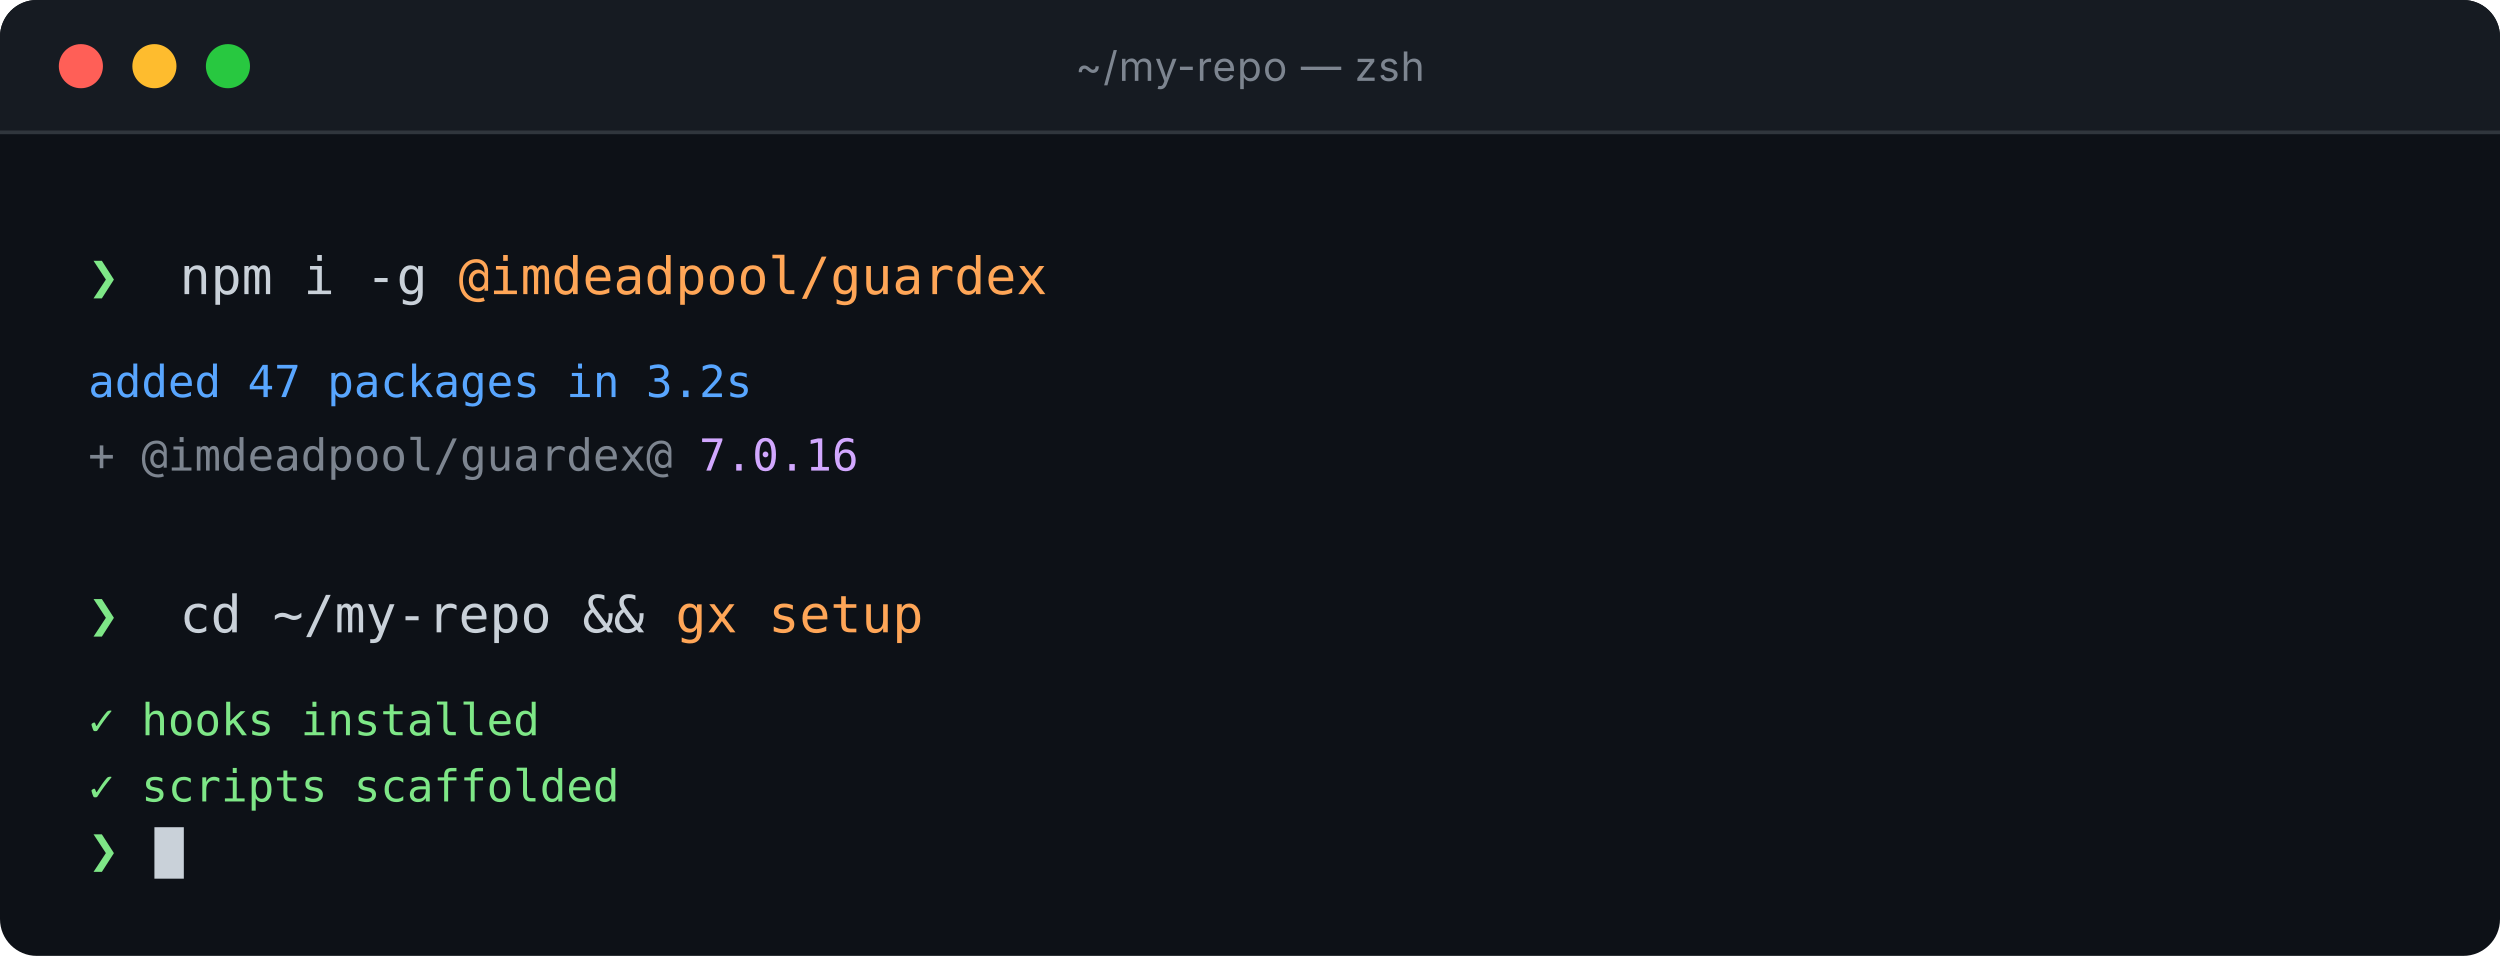
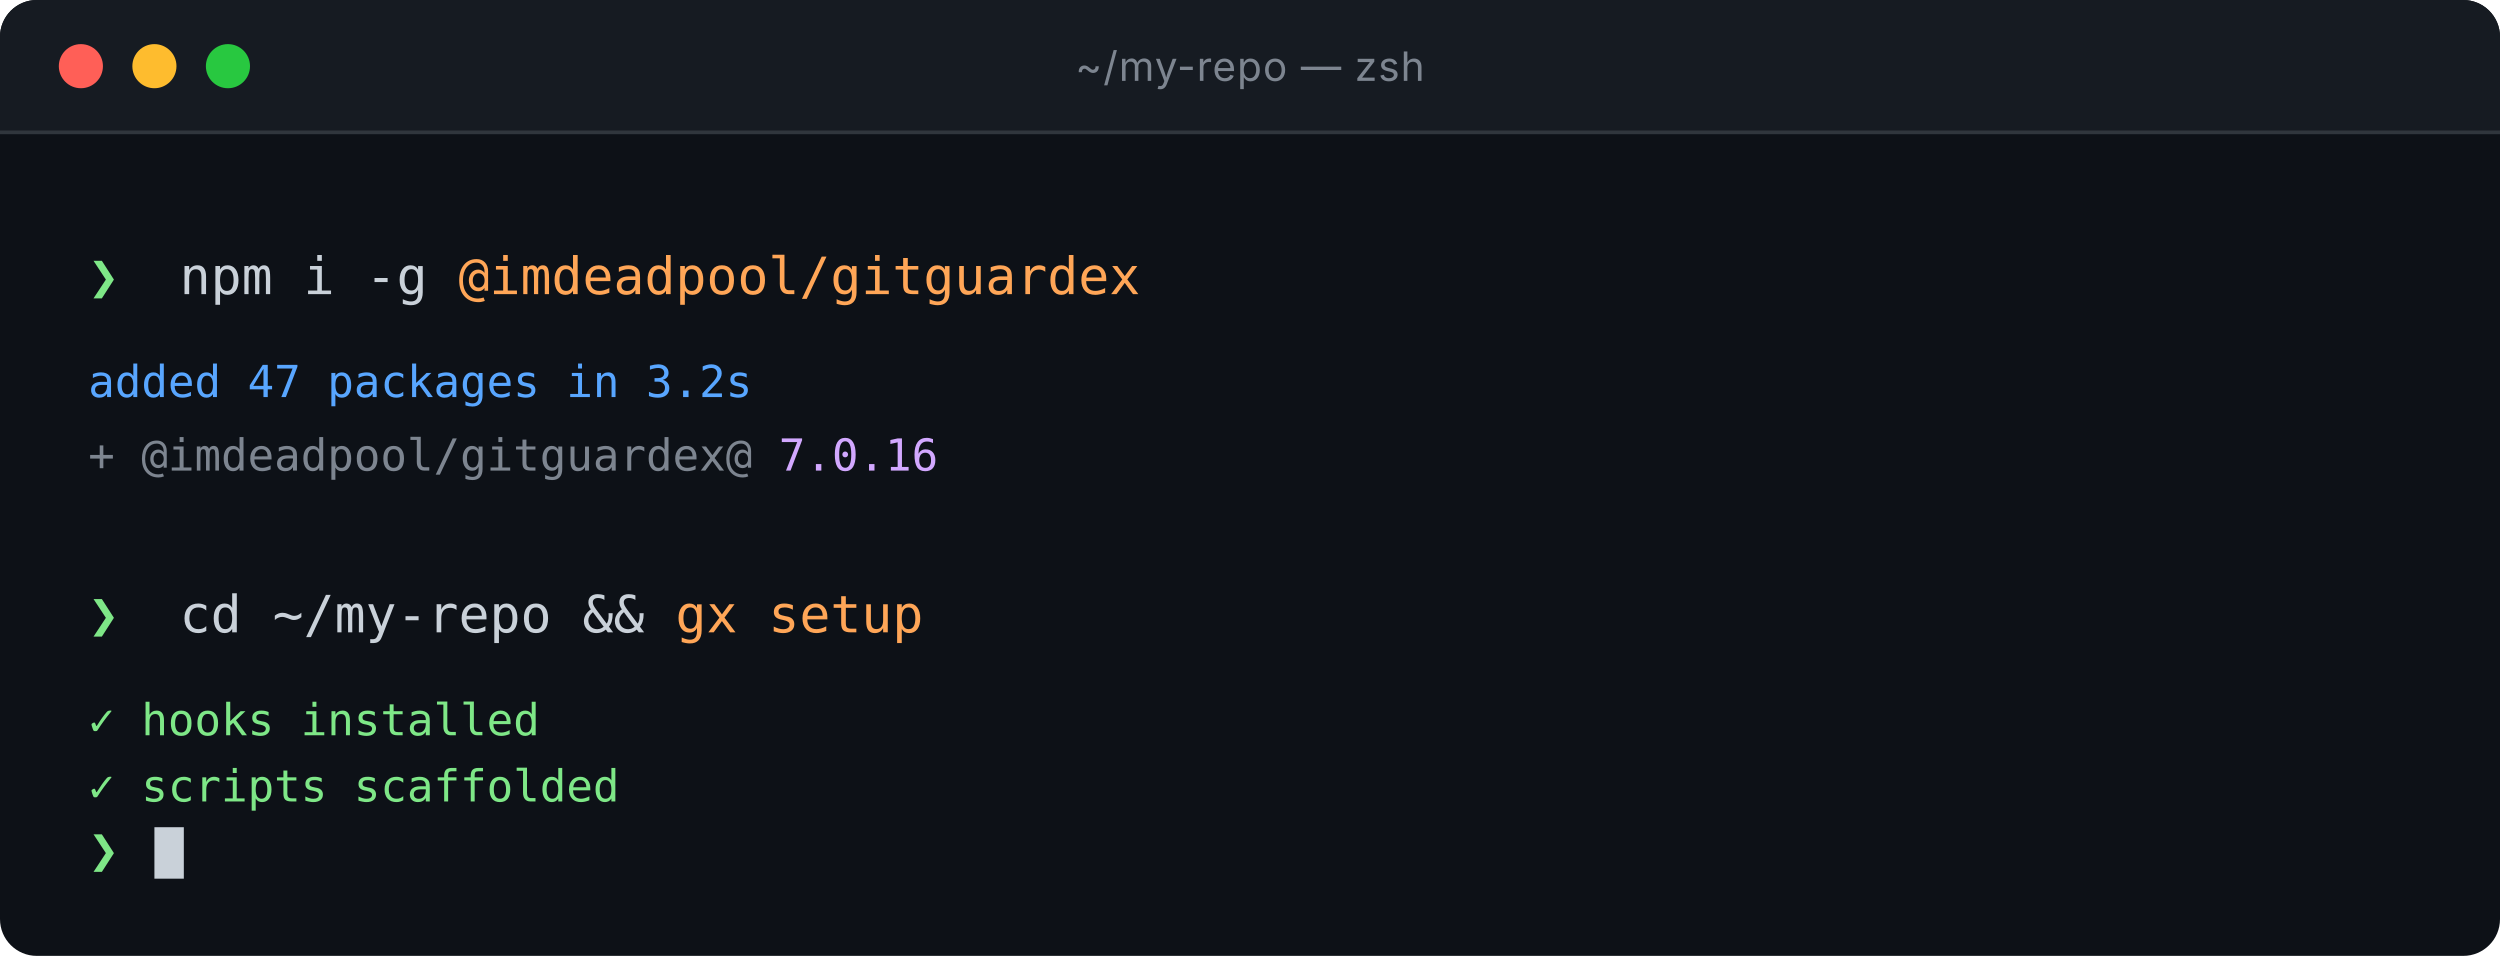
<svg xmlns="http://www.w3.org/2000/svg" width="680" height="260" viewBox="0 0 680 260" role="img" aria-labelledby="iht ihd">
  <style>
.m{font-family:ui-monospace,"SF Mono",Menlo,Consolas,monospace;font-size:14px}
.mm{font-family:ui-monospace,"SF Mono",Menlo,Consolas,monospace;font-size:12px}
.s{font-family:ui-sans-serif,system-ui,-apple-system,sans-serif;font-size:11px;letter-spacing:.3px}
</style>
  <rect x="0" y="0" width="680" height="260" rx="10" fill="#0d1117" />
  <path d="M 0 10 a 10 10 0 0 1 10 -10 h 660 a 10 10 0 0 1 10 10 v 26 h -680 z" fill="#161b22" />
  <line x1="0" y1="36" x2="680" y2="36" stroke="#30363d" stroke-width="1" />
  <circle cx="22" cy="18" r="6" fill="#ff5f57" />
  <circle cx="42" cy="18" r="6" fill="#febc2e" />
  <circle cx="62" cy="18" r="6" fill="#28c840" />
  <text x="340" y="22" text-anchor="middle" fill="#7d8590" class="s">~/my-repo — zsh</text>
  <text x="24" y="80" class="m">
    <tspan fill="#7ee787" font-weight="600">❯</tspan>
    <tspan fill="#c9d1d9" dx="8">npm i -g </tspan>
-     <tspan fill="#ffa657">@imdeadpool/guardex</tspan>
+     <tspan fill="#ffa657">@imdeadpool/gitguardex</tspan>
  </text>
  <text x="24" y="108" class="mm" fill="#58a6ff">added 47 packages in 3.2s</text>
  <text x="24" y="128" class="mm" fill="#7d8590">
-     <tspan>+ @imdeadpool/guardex@</tspan>
+     <tspan>+ @imdeadpool/gitguardex@</tspan>
    <tspan fill="#d2a8ff">7.0.16</tspan>
  </text>
  <text x="24" y="172" class="m">
    <tspan fill="#7ee787" font-weight="600">❯</tspan>
    <tspan fill="#c9d1d9" dx="8">cd ~/my-repo &amp;&amp; </tspan>
    <tspan fill="#ffa657">gx setup</tspan>
  </text>
  <text x="24" y="200" class="mm" fill="#7ee787">✓ hooks installed</text>
  <text x="24" y="218" class="mm" fill="#7ee787">✓ scripts scaffolded</text>
  <text x="24" y="236" class="m">
    <tspan fill="#7ee787" font-weight="600">❯</tspan>
    <tspan dx="10"> </tspan>
  </text>
  <rect x="42" y="225" width="8" height="14" fill="#c9d1d9">
    <animate attributeName="opacity" values="1;1;0;0" dur="1s" repeatCount="indefinite" />
  </rect>
</svg>
